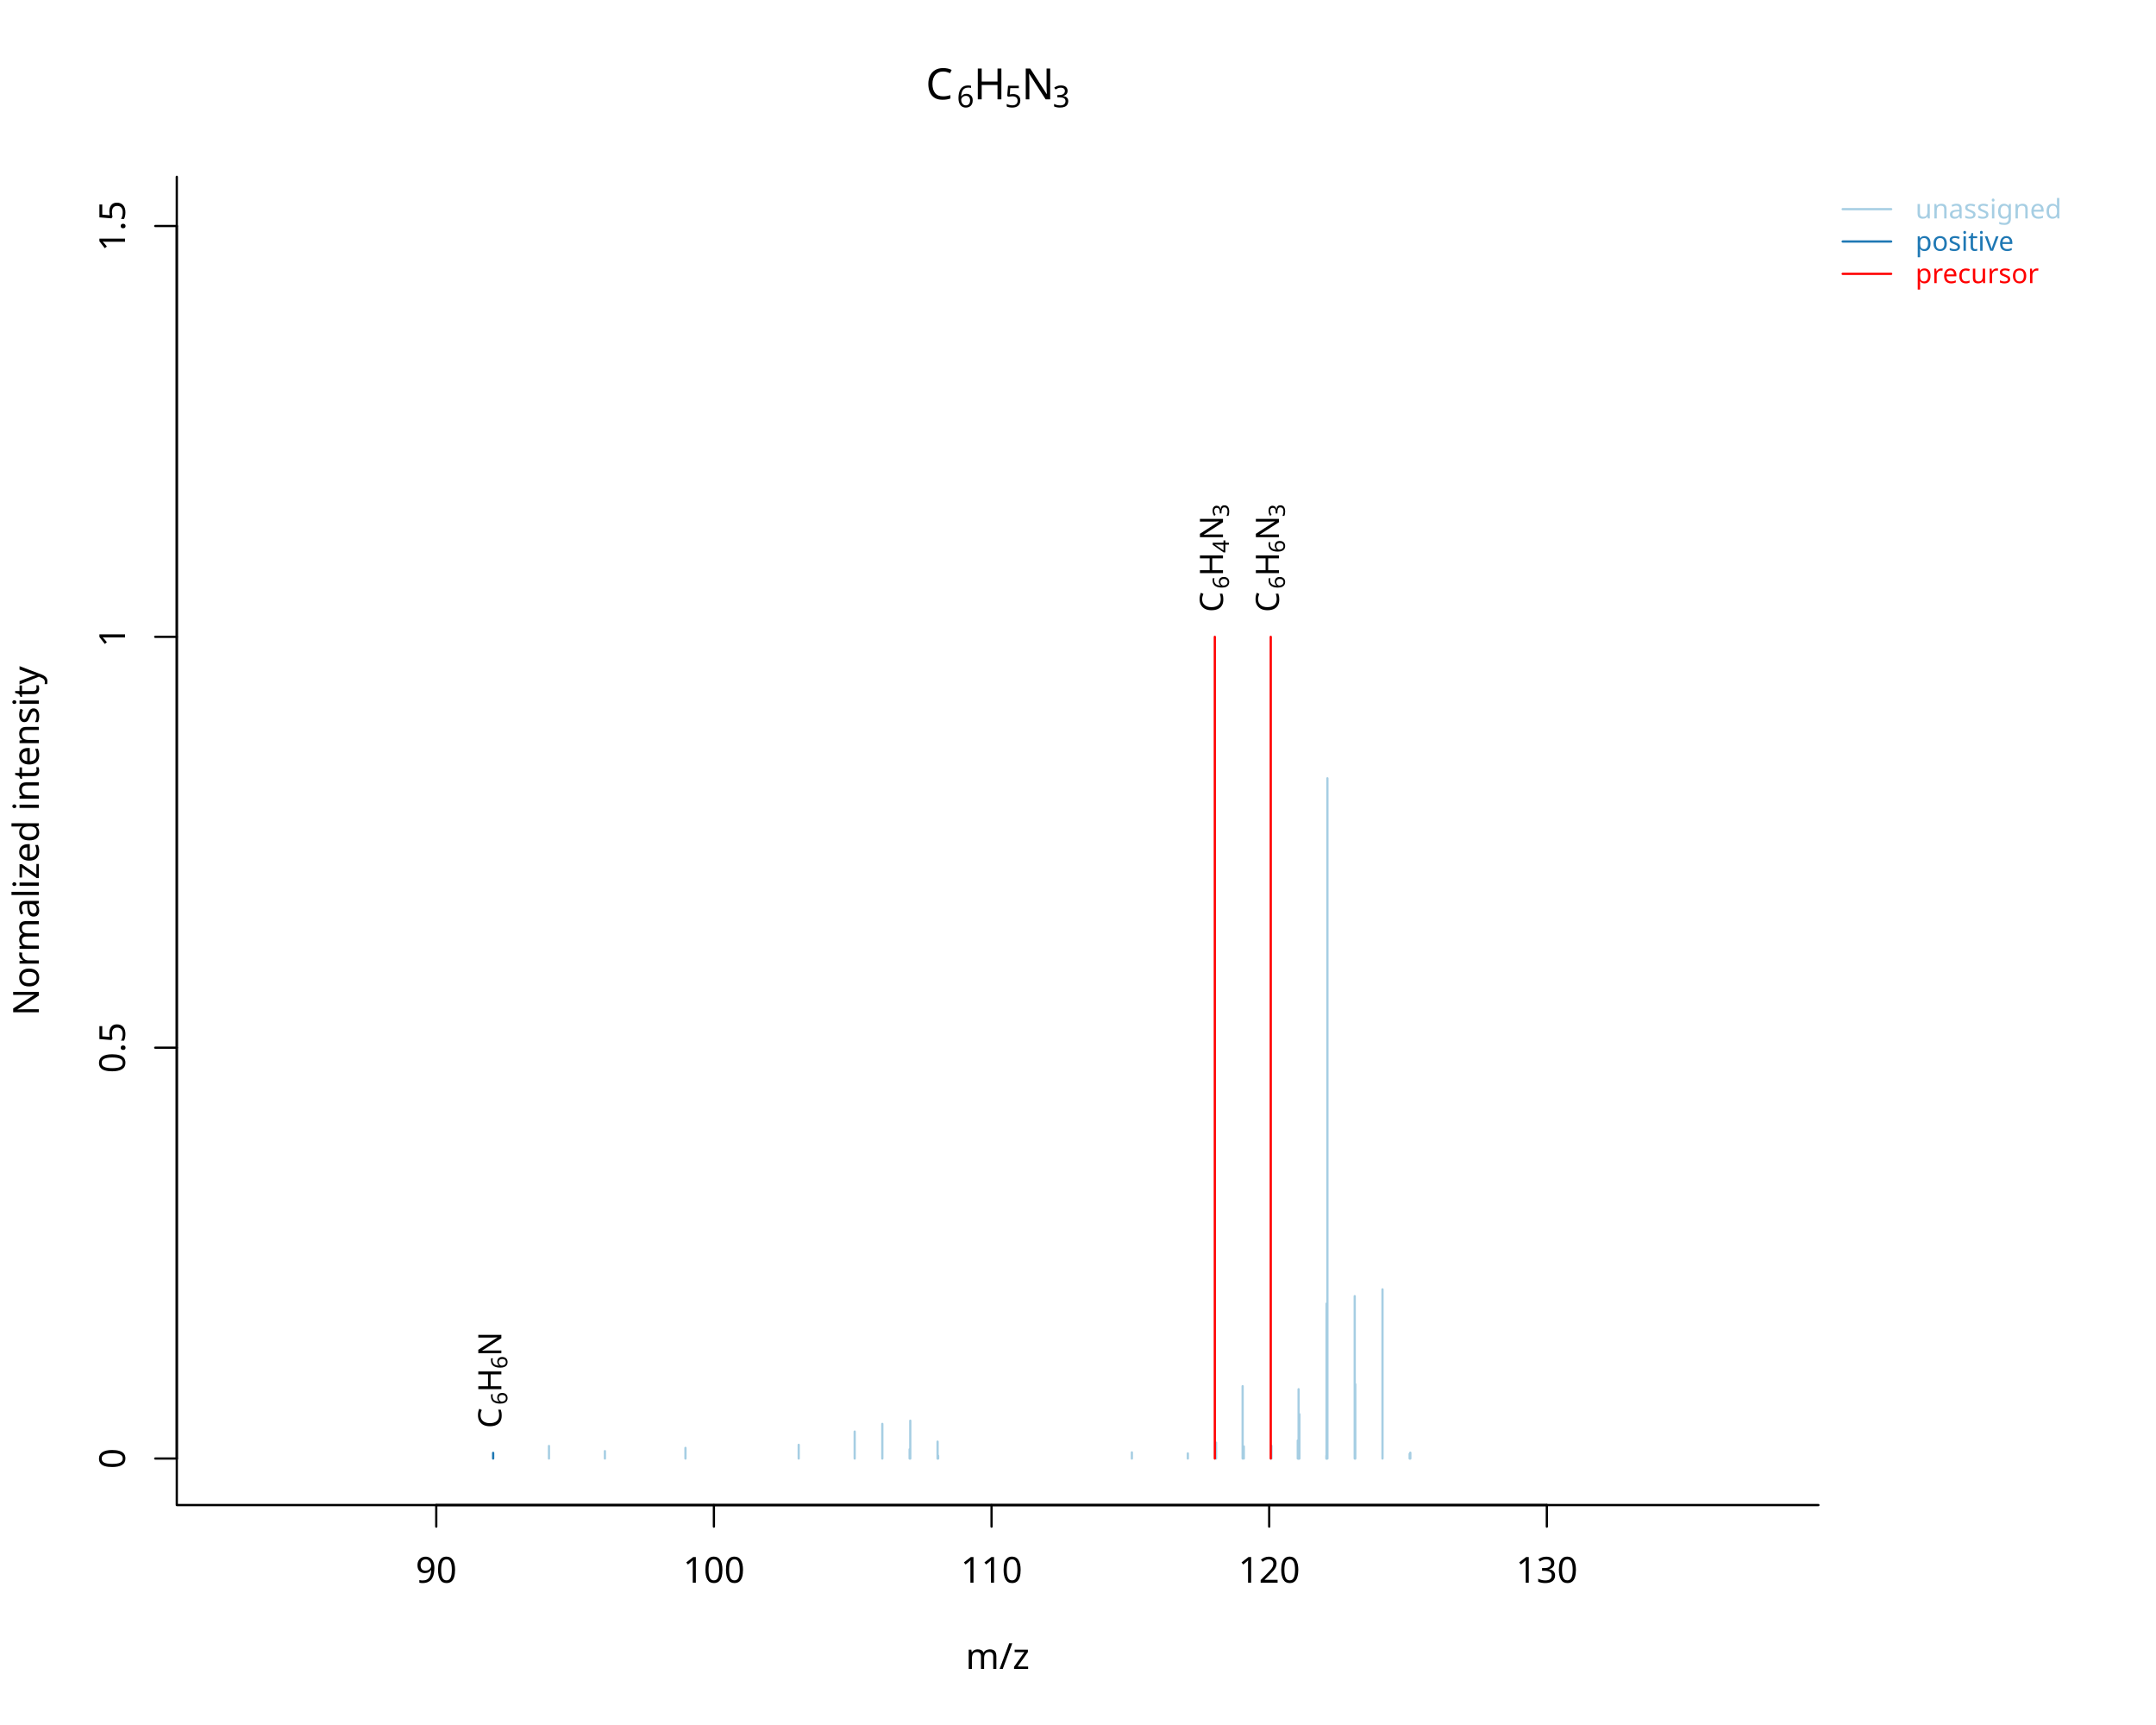
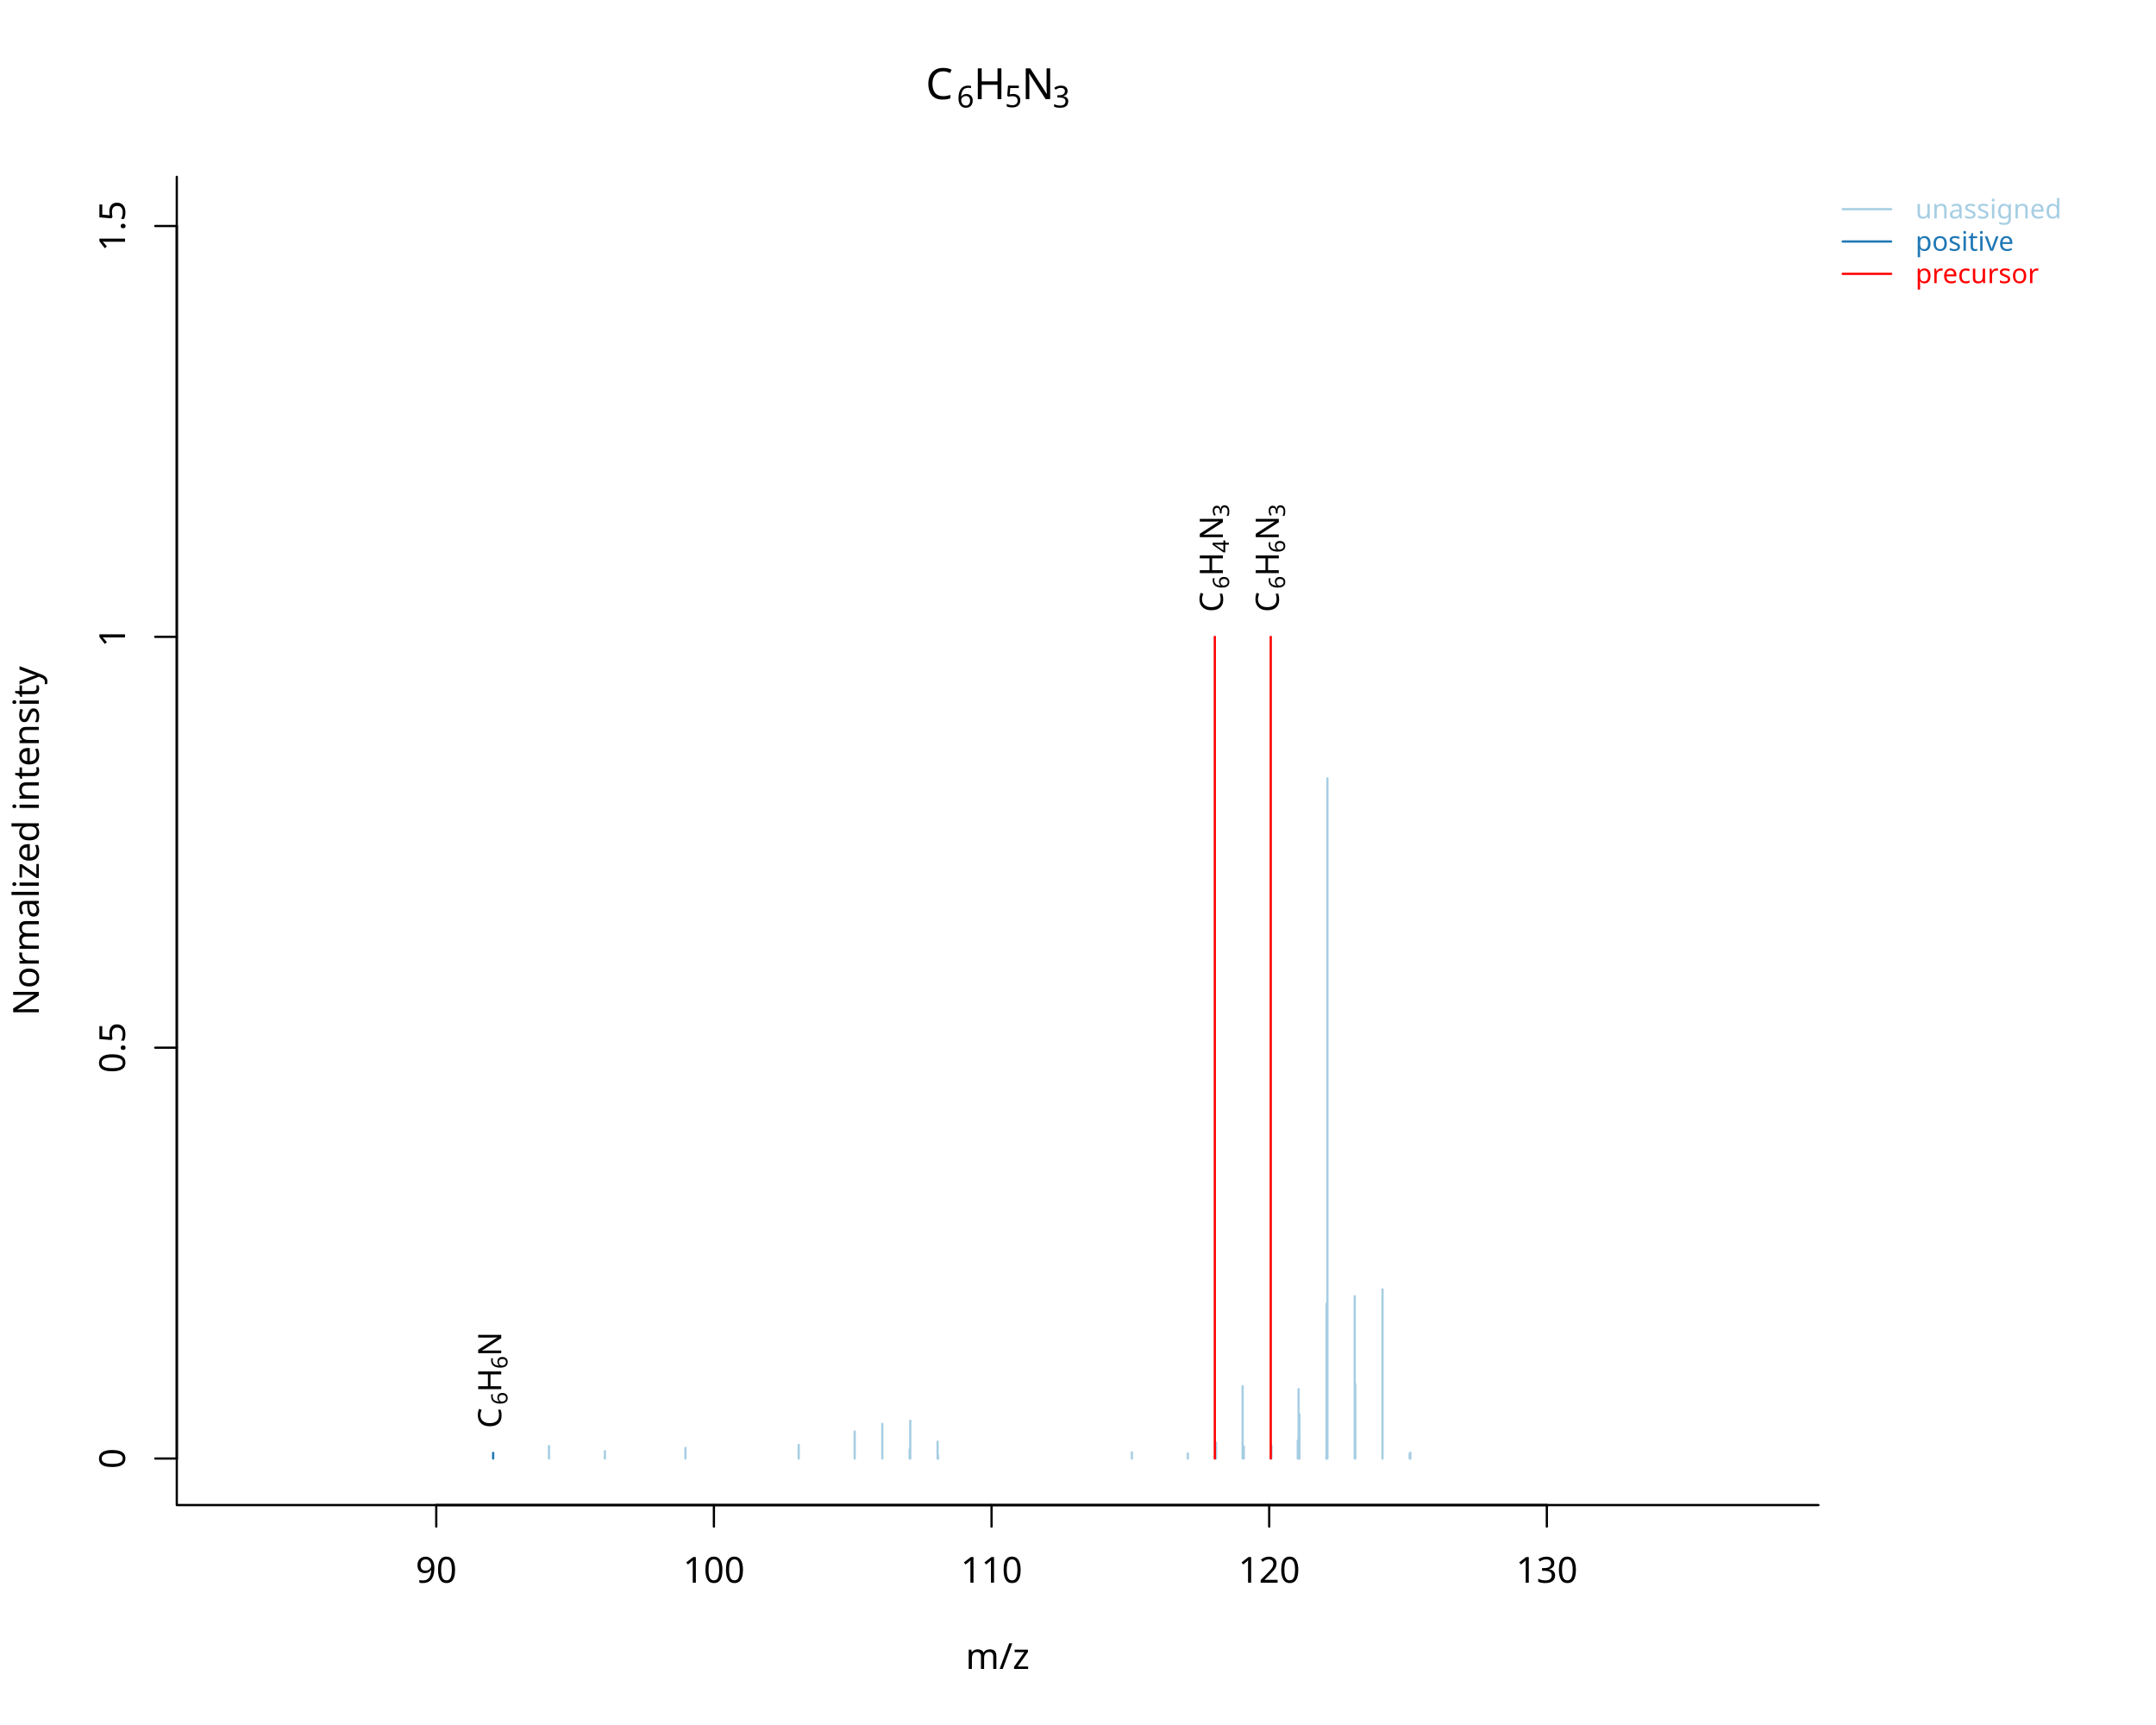
<svg xmlns="http://www.w3.org/2000/svg" class="svglite" data-engine-version="2.0" width="720.00pt" height="576.00pt" viewBox="0 0 720.00 576.00">
  <defs>
    <style type="text/css">
    .svglite line, .svglite polyline, .svglite polygon, .svglite path, .svglite rect, .svglite circle {
      fill: none;
      stroke: #000000;
      stroke-linecap: round;
      stroke-linejoin: round;
      stroke-miterlimit: 10.00;
    }
  </style>
  </defs>
  <rect width="100%" height="100%" style="stroke: none; fill: #FFFFFF;" />
  <defs>
    <clipPath id="cpMC4wMHw3MjAuMDB8MC4wMHw1NzYuMDA=">
      <rect x="0.00" y="0.00" width="720.00" height="576.00" />
    </clipPath>
  </defs>
  <g clip-path="url(#cpMC4wMHw3MjAuMDB8MC4wMHw1NzYuMDA=)">
    <line x1="145.69" y1="502.56" x2="516.57" y2="502.56" style="stroke-width: 0.75;" />
    <line x1="145.69" y1="502.56" x2="145.69" y2="509.76" style="stroke-width: 0.75;" />
    <line x1="238.41" y1="502.56" x2="238.41" y2="509.76" style="stroke-width: 0.75;" />
    <line x1="331.13" y1="502.56" x2="331.13" y2="509.76" style="stroke-width: 0.75;" />
    <line x1="423.85" y1="502.56" x2="423.85" y2="509.76" style="stroke-width: 0.75;" />
    <line x1="516.57" y1="502.56" x2="516.57" y2="509.76" style="stroke-width: 0.75;" />
    <text x="145.69" y="528.48" text-anchor="middle" style="font-size: 12.00px; font-family: sans;" textLength="13.35px" lengthAdjust="spacingAndGlyphs">90</text>
    <text x="238.41" y="528.48" text-anchor="middle" style="font-size: 12.00px; font-family: sans;" textLength="20.02px" lengthAdjust="spacingAndGlyphs">100</text>
    <text x="331.13" y="528.48" text-anchor="middle" style="font-size: 12.00px; font-family: sans;" textLength="20.02px" lengthAdjust="spacingAndGlyphs">110</text>
    <text x="423.85" y="528.48" text-anchor="middle" style="font-size: 12.00px; font-family: sans;" textLength="20.02px" lengthAdjust="spacingAndGlyphs">120</text>
    <text x="516.57" y="528.48" text-anchor="middle" style="font-size: 12.00px; font-family: sans;" textLength="20.02px" lengthAdjust="spacingAndGlyphs">130</text>
    <polyline points="59.04,59.04 59.04,502.56 607.26,502.56 " style="stroke-width: 0.75;" />
  </g>
  <defs>
    <clipPath id="cpMC4wMHw2MzcuNTB8MC4wMHw1NzYuMDA=">
      <rect x="0.00" y="0.00" width="637.50" height="576.00" />
    </clipPath>
  </defs>
  <g clip-path="url(#cpMC4wMHw2MzcuNTB8MC4wMHw1NzYuMDA=)">
-     <text x="309.14" y="33.17" style="font-size: 14.40px; font-family: sans;" textLength="10.40px" lengthAdjust="spacingAndGlyphs">C</text>
-     <text x="319.54" y="35.83" style="font-size: 10.08px; font-family: sans;" textLength="5.61px" lengthAdjust="spacingAndGlyphs">6</text>
-     <text x="325.15" y="33.17" style="font-size: 14.40px; font-family: sans;" textLength="10.40px" lengthAdjust="spacingAndGlyphs">H</text>
-     <text x="335.55" y="35.83" style="font-size: 10.08px; font-family: sans;" textLength="5.61px" lengthAdjust="spacingAndGlyphs">5</text>
-     <text x="341.16" y="33.17" style="font-size: 14.40px; font-family: sans;" textLength="10.40px" lengthAdjust="spacingAndGlyphs">N</text>
-     <text x="351.56" y="35.83" style="font-size: 10.08px; font-family: sans;" textLength="5.61px" lengthAdjust="spacingAndGlyphs">3</text>
+     <text x="309.14" y="33.11" style="font-size: 14.40px; font-family: sans;" textLength="10.40px" lengthAdjust="spacingAndGlyphs">C</text>
+     <text x="319.54" y="35.89" style="font-size: 10.08px; font-family: sans;" textLength="5.61px" lengthAdjust="spacingAndGlyphs">6</text>
+     <text x="325.15" y="33.11" style="font-size: 14.40px; font-family: sans;" textLength="10.40px" lengthAdjust="spacingAndGlyphs">H</text>
+     <text x="335.55" y="35.79" style="font-size: 10.08px; font-family: sans;" textLength="5.61px" lengthAdjust="spacingAndGlyphs">5</text>
+     <text x="341.16" y="33.11" style="font-size: 14.40px; font-family: sans;" textLength="10.40px" lengthAdjust="spacingAndGlyphs">N</text>
+     <text x="351.56" y="35.89" style="font-size: 10.08px; font-family: sans;" textLength="5.61px" lengthAdjust="spacingAndGlyphs">3</text>
    <text x="333.15" y="557.28" text-anchor="middle" style="font-size: 12.00px; font-family: sans;" textLength="19.34px" lengthAdjust="spacingAndGlyphs">m/z</text>
    <text transform="translate(12.96,280.80) rotate(-90)" text-anchor="middle" style="font-size: 12.00px; font-family: sans;" textLength="108.06px" lengthAdjust="spacingAndGlyphs">Normalized intensity</text>
  </g>
  <defs>
    <clipPath id="cpNTkuMDR8NjA3LjI2fDU5LjA0fDUwMi41Ng==">
      <rect x="59.04" y="59.04" width="548.22" height="443.52" />
    </clipPath>
  </defs>
  <g clip-path="url(#cpNTkuMDR8NjA3LjI2fDU5LjA0fDUwMi41Ng==)">
    <line x1="313.29" y1="487.02" x2="313.29" y2="486.13" style="stroke-width: 0.75; stroke: #A6CEE3;" />
    <line x1="442.96" y1="487.02" x2="442.96" y2="486.09" style="stroke-width: 0.75; stroke: #A6CEE3;" />
    <line x1="470.76" y1="487.02" x2="470.76" y2="485.44" style="stroke-width: 0.75; stroke: #A6CEE3;" />
    <line x1="396.68" y1="487.02" x2="396.68" y2="485.31" style="stroke-width: 0.75; stroke: #A6CEE3;" />
    <line x1="164.69" y1="487.02" x2="164.69" y2="485.13" style="stroke-width: 0.75; stroke: #1F78B4;" />
    <line x1="470.98" y1="487.02" x2="470.98" y2="485.07" style="stroke-width: 0.75; stroke: #A6CEE3;" />
    <line x1="377.99" y1="487.02" x2="377.99" y2="484.97" style="stroke-width: 0.75; stroke: #A6CEE3;" />
    <line x1="202.01" y1="487.02" x2="202.01" y2="484.55" style="stroke-width: 0.75; stroke: #A6CEE3;" />
    <line x1="303.77" y1="487.02" x2="303.77" y2="483.93" style="stroke-width: 0.75; stroke: #A6CEE3;" />
    <line x1="228.91" y1="487.02" x2="228.91" y2="483.47" style="stroke-width: 0.75; stroke: #A6CEE3;" />
    <line x1="415.37" y1="487.02" x2="415.37" y2="483.00" style="stroke-width: 0.75; stroke: #A6CEE3;" />
    <line x1="183.33" y1="487.02" x2="183.33" y2="482.83" style="stroke-width: 0.75; stroke: #A6CEE3;" />
    <line x1="424.60" y1="487.02" x2="424.60" y2="482.77" style="stroke-width: 0.75; stroke: #A6CEE3;" />
    <line x1="266.73" y1="487.02" x2="266.73" y2="482.44" style="stroke-width: 0.75; stroke: #A6CEE3;" />
    <line x1="406.11" y1="487.02" x2="406.11" y2="481.71" style="stroke-width: 0.75; stroke: #A6CEE3;" />
    <line x1="313.11" y1="487.02" x2="313.11" y2="481.38" style="stroke-width: 0.75; stroke: #A6CEE3;" />
    <line x1="433.72" y1="487.02" x2="433.72" y2="481.31" style="stroke-width: 0.75; stroke: #A6CEE3;" />
    <line x1="433.39" y1="487.02" x2="433.39" y2="481.01" style="stroke-width: 0.75; stroke: #A6CEE3;" />
    <line x1="285.42" y1="487.02" x2="285.42" y2="478.02" style="stroke-width: 0.75; stroke: #A6CEE3;" />
    <line x1="294.65" y1="487.02" x2="294.65" y2="475.46" style="stroke-width: 0.75; stroke: #A6CEE3;" />
    <line x1="303.99" y1="487.02" x2="303.99" y2="474.39" style="stroke-width: 0.75; stroke: #A6CEE3;" />
    <line x1="433.94" y1="487.02" x2="433.94" y2="472.23" style="stroke-width: 0.75; stroke: #A6CEE3;" />
    <line x1="433.67" y1="487.02" x2="433.67" y2="463.87" style="stroke-width: 0.75; stroke: #A6CEE3;" />
    <line x1="414.98" y1="487.02" x2="414.98" y2="462.86" style="stroke-width: 0.75; stroke: #A6CEE3;" />
    <line x1="452.59" y1="487.02" x2="452.59" y2="462.22" style="stroke-width: 0.75; stroke: #A6CEE3;" />
    <line x1="443.01" y1="487.02" x2="443.01" y2="435.30" style="stroke-width: 0.75; stroke: #A6CEE3;" />
    <line x1="452.41" y1="487.02" x2="452.41" y2="432.80" style="stroke-width: 0.75; stroke: #A6CEE3;" />
    <line x1="461.69" y1="487.02" x2="461.69" y2="430.53" style="stroke-width: 0.75; stroke: #A6CEE3;" />
    <line x1="443.29" y1="487.02" x2="443.29" y2="259.88" style="stroke-width: 0.75; stroke: #A6CEE3;" />
    <line x1="424.37" y1="487.02" x2="424.37" y2="212.65" style="stroke-width: 0.75; stroke: #FF0000;" />
    <line x1="405.69" y1="487.02" x2="405.69" y2="212.65" style="stroke-width: 0.75; stroke: #FF0000;" />
  </g>
  <g clip-path="url(#cpMC4wMHw3MjAuMDB8MC4wMHw1NzYuMDA=)">
    <line x1="59.04" y1="487.02" x2="59.04" y2="75.47" style="stroke-width: 0.75;" />
    <line x1="59.04" y1="487.02" x2="51.84" y2="487.02" style="stroke-width: 0.75;" />
    <line x1="59.04" y1="349.84" x2="51.84" y2="349.84" style="stroke-width: 0.75;" />
    <line x1="59.04" y1="212.65" x2="51.84" y2="212.65" style="stroke-width: 0.75;" />
    <line x1="59.04" y1="75.47" x2="51.84" y2="75.47" style="stroke-width: 0.75;" />
    <text transform="translate(41.76,487.02) rotate(-90)" text-anchor="middle" style="font-size: 12.00px; font-family: sans;" textLength="6.67px" lengthAdjust="spacingAndGlyphs">0</text>
    <text transform="translate(41.76,349.84) rotate(-90)" text-anchor="middle" style="font-size: 12.00px; font-family: sans;" textLength="16.68px" lengthAdjust="spacingAndGlyphs">0.5</text>
    <text transform="translate(41.76,212.65) rotate(-90)" text-anchor="middle" style="font-size: 12.00px; font-family: sans;" textLength="6.67px" lengthAdjust="spacingAndGlyphs">1</text>
    <text transform="translate(41.76,75.47) rotate(-90)" text-anchor="middle" style="font-size: 12.00px; font-family: sans;" textLength="16.68px" lengthAdjust="spacingAndGlyphs">1.5</text>
  </g>
  <g clip-path="url(#cpNTkuMDR8NjA3LjI2fDU5LjA0fDUwMi41Ng==)">
-     <text transform="translate(167.43,476.90) rotate(-90)" style="font-size: 10.80px; font-family: sans;" textLength="7.80px" lengthAdjust="spacingAndGlyphs">C</text>
-     <text transform="translate(169.43,469.10) rotate(-90)" style="font-size: 7.56px; font-family: sans;" textLength="4.20px" lengthAdjust="spacingAndGlyphs">6</text>
-     <text transform="translate(167.43,464.89) rotate(-90)" style="font-size: 10.80px; font-family: sans;" textLength="7.80px" lengthAdjust="spacingAndGlyphs">H</text>
-     <text transform="translate(169.43,457.09) rotate(-90)" style="font-size: 7.56px; font-family: sans;" textLength="4.20px" lengthAdjust="spacingAndGlyphs">6</text>
-     <text transform="translate(167.43,452.88) rotate(-90)" style="font-size: 10.80px; font-family: sans;" textLength="7.80px" lengthAdjust="spacingAndGlyphs">N</text>
-     <text transform="translate(427.10,204.42) rotate(-90)" style="font-size: 10.80px; font-family: sans;" textLength="7.80px" lengthAdjust="spacingAndGlyphs">C</text>
-     <text transform="translate(429.10,196.62) rotate(-90)" style="font-size: 7.56px; font-family: sans;" textLength="4.20px" lengthAdjust="spacingAndGlyphs">6</text>
-     <text transform="translate(427.10,192.41) rotate(-90)" style="font-size: 10.80px; font-family: sans;" textLength="7.80px" lengthAdjust="spacingAndGlyphs">H</text>
-     <text transform="translate(429.10,184.61) rotate(-90)" style="font-size: 7.56px; font-family: sans;" textLength="4.20px" lengthAdjust="spacingAndGlyphs">6</text>
-     <text transform="translate(427.10,180.41) rotate(-90)" style="font-size: 10.80px; font-family: sans;" textLength="7.80px" lengthAdjust="spacingAndGlyphs">N</text>
-     <text transform="translate(429.10,172.61) rotate(-90)" style="font-size: 7.56px; font-family: sans;" textLength="4.20px" lengthAdjust="spacingAndGlyphs">3</text>
-     <text transform="translate(408.42,204.42) rotate(-90)" style="font-size: 10.80px; font-family: sans;" textLength="7.80px" lengthAdjust="spacingAndGlyphs">C</text>
-     <text transform="translate(410.42,196.62) rotate(-90)" style="font-size: 7.56px; font-family: sans;" textLength="4.20px" lengthAdjust="spacingAndGlyphs">6</text>
-     <text transform="translate(408.42,192.41) rotate(-90)" style="font-size: 10.80px; font-family: sans;" textLength="7.80px" lengthAdjust="spacingAndGlyphs">H</text>
-     <text transform="translate(410.42,184.61) rotate(-90)" style="font-size: 7.56px; font-family: sans;" textLength="4.20px" lengthAdjust="spacingAndGlyphs">4</text>
-     <text transform="translate(408.42,180.41) rotate(-90)" style="font-size: 10.80px; font-family: sans;" textLength="7.80px" lengthAdjust="spacingAndGlyphs">N</text>
-     <text transform="translate(410.42,172.61) rotate(-90)" style="font-size: 7.56px; font-family: sans;" textLength="4.20px" lengthAdjust="spacingAndGlyphs">3</text>
+     <text transform="translate(167.39,476.90) rotate(-90)" style="font-size: 10.80px; font-family: sans;" textLength="7.80px" lengthAdjust="spacingAndGlyphs">C</text>
+     <text transform="translate(169.47,469.10) rotate(-90)" style="font-size: 7.56px; font-family: sans;" textLength="4.20px" lengthAdjust="spacingAndGlyphs">6</text>
+     <text transform="translate(167.39,464.89) rotate(-90)" style="font-size: 10.80px; font-family: sans;" textLength="7.80px" lengthAdjust="spacingAndGlyphs">H</text>
+     <text transform="translate(169.47,457.09) rotate(-90)" style="font-size: 7.56px; font-family: sans;" textLength="4.20px" lengthAdjust="spacingAndGlyphs">6</text>
+     <text transform="translate(167.39,452.88) rotate(-90)" style="font-size: 10.80px; font-family: sans;" textLength="7.80px" lengthAdjust="spacingAndGlyphs">N</text>
+     <text transform="translate(427.06,204.42) rotate(-90)" style="font-size: 10.80px; font-family: sans;" textLength="7.80px" lengthAdjust="spacingAndGlyphs">C</text>
+     <text transform="translate(429.14,196.62) rotate(-90)" style="font-size: 7.56px; font-family: sans;" textLength="4.20px" lengthAdjust="spacingAndGlyphs">6</text>
+     <text transform="translate(427.06,192.41) rotate(-90)" style="font-size: 10.80px; font-family: sans;" textLength="7.80px" lengthAdjust="spacingAndGlyphs">H</text>
+     <text transform="translate(429.14,184.61) rotate(-90)" style="font-size: 7.56px; font-family: sans;" textLength="4.20px" lengthAdjust="spacingAndGlyphs">6</text>
+     <text transform="translate(427.06,180.41) rotate(-90)" style="font-size: 10.80px; font-family: sans;" textLength="7.80px" lengthAdjust="spacingAndGlyphs">N</text>
+     <text transform="translate(429.14,172.61) rotate(-90)" style="font-size: 7.56px; font-family: sans;" textLength="4.20px" lengthAdjust="spacingAndGlyphs">3</text>
+     <text transform="translate(408.38,204.42) rotate(-90)" style="font-size: 10.80px; font-family: sans;" textLength="7.80px" lengthAdjust="spacingAndGlyphs">C</text>
+     <text transform="translate(410.46,196.62) rotate(-90)" style="font-size: 7.56px; font-family: sans;" textLength="4.20px" lengthAdjust="spacingAndGlyphs">6</text>
+     <text transform="translate(408.38,192.41) rotate(-90)" style="font-size: 10.80px; font-family: sans;" textLength="7.80px" lengthAdjust="spacingAndGlyphs">H</text>
+     <text transform="translate(410.39,184.61) rotate(-90)" style="font-size: 7.56px; font-family: sans;" textLength="4.20px" lengthAdjust="spacingAndGlyphs">4</text>
+     <text transform="translate(408.38,180.41) rotate(-90)" style="font-size: 10.80px; font-family: sans;" textLength="7.80px" lengthAdjust="spacingAndGlyphs">N</text>
+     <text transform="translate(410.46,172.61) rotate(-90)" style="font-size: 7.56px; font-family: sans;" textLength="4.20px" lengthAdjust="spacingAndGlyphs">3</text>
  </g>
  <g clip-path="url(#cpMC4wMHw3MjAuMDB8MC4wMHw1NzYuMDA=)">
    <line x1="615.36" y1="69.84" x2="631.56" y2="69.84" style="stroke-width: 0.75; stroke: #A6CEE3;" />
    <line x1="615.36" y1="80.64" x2="631.56" y2="80.64" style="stroke-width: 0.75; stroke: #1F78B4;" />
    <line x1="615.36" y1="91.44" x2="631.56" y2="91.44" style="stroke-width: 0.75; stroke: #FF0000;" />
    <text x="639.66" y="72.94" style="font-size: 9.00px; fill: #A6CEE3; font-family: sans;" textLength="46.05px" lengthAdjust="spacingAndGlyphs">unassigned</text>
    <text x="639.66" y="83.74" style="font-size: 9.00px; fill: #1F78B4; font-family: sans;" textLength="30.52px" lengthAdjust="spacingAndGlyphs">positive</text>
    <text x="639.66" y="94.54" style="font-size: 9.00px; fill: #FF0000; font-family: sans;" textLength="38.02px" lengthAdjust="spacingAndGlyphs">precursor</text>
  </g>
</svg>
